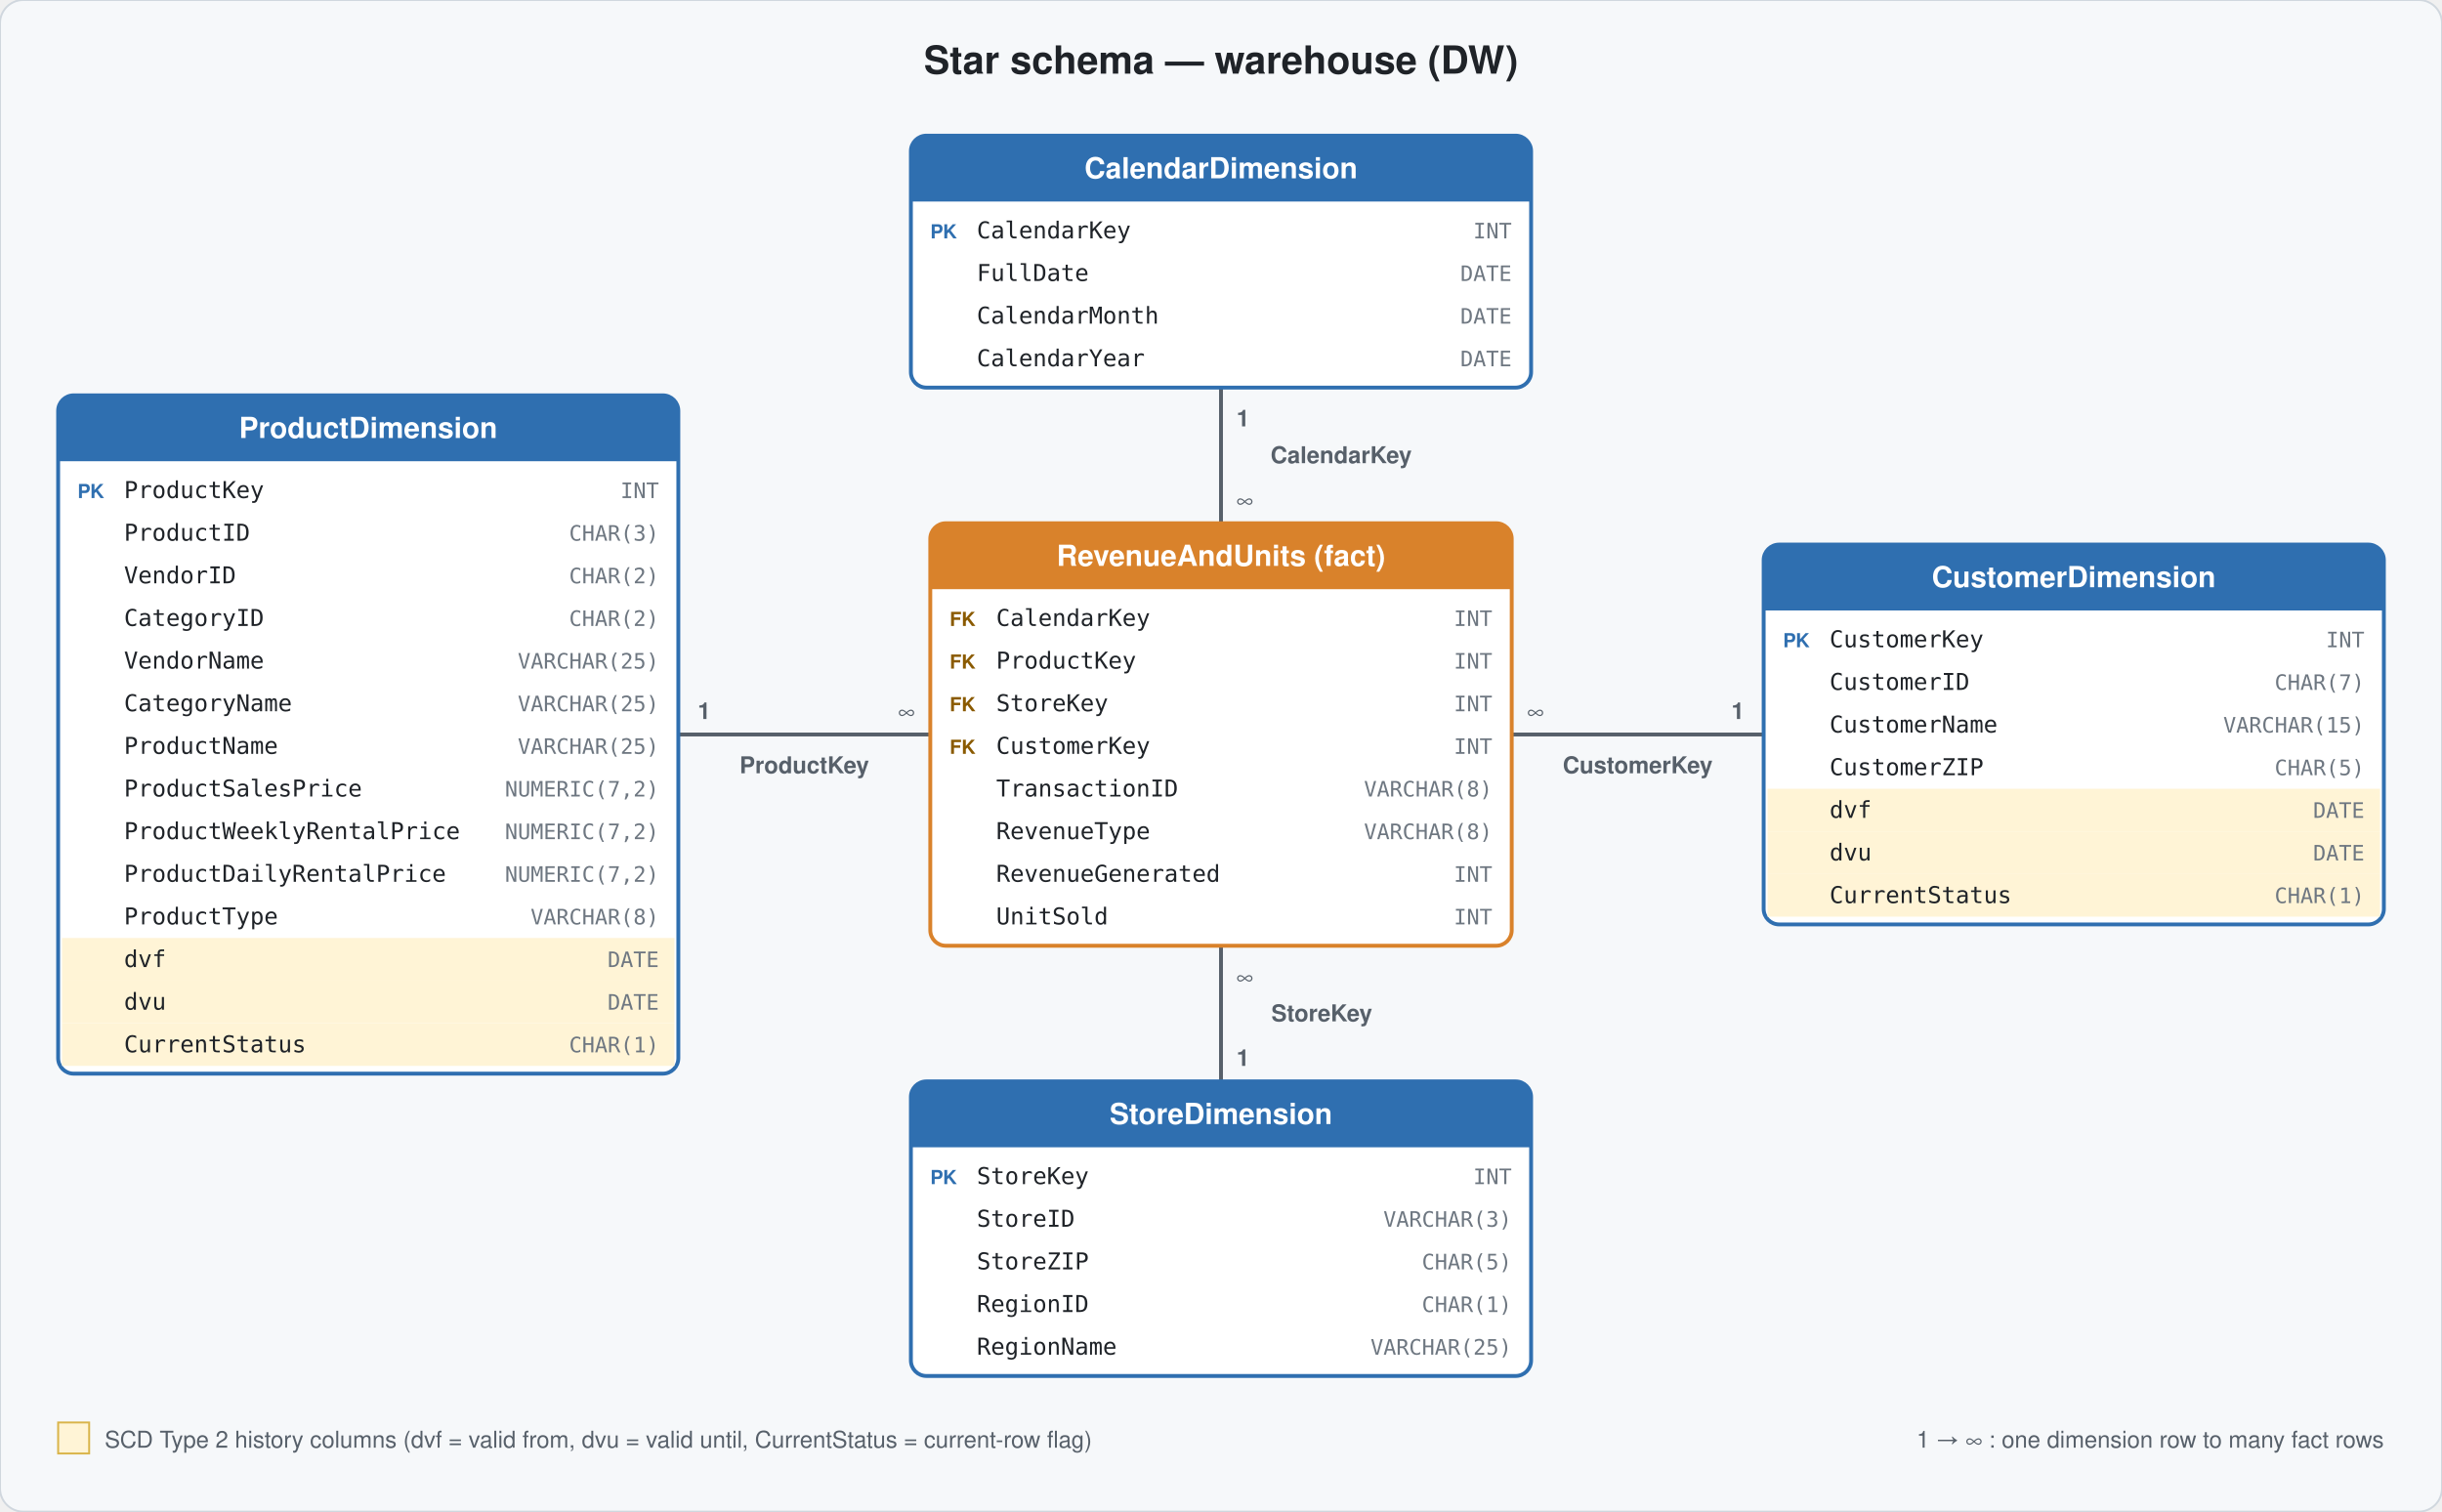
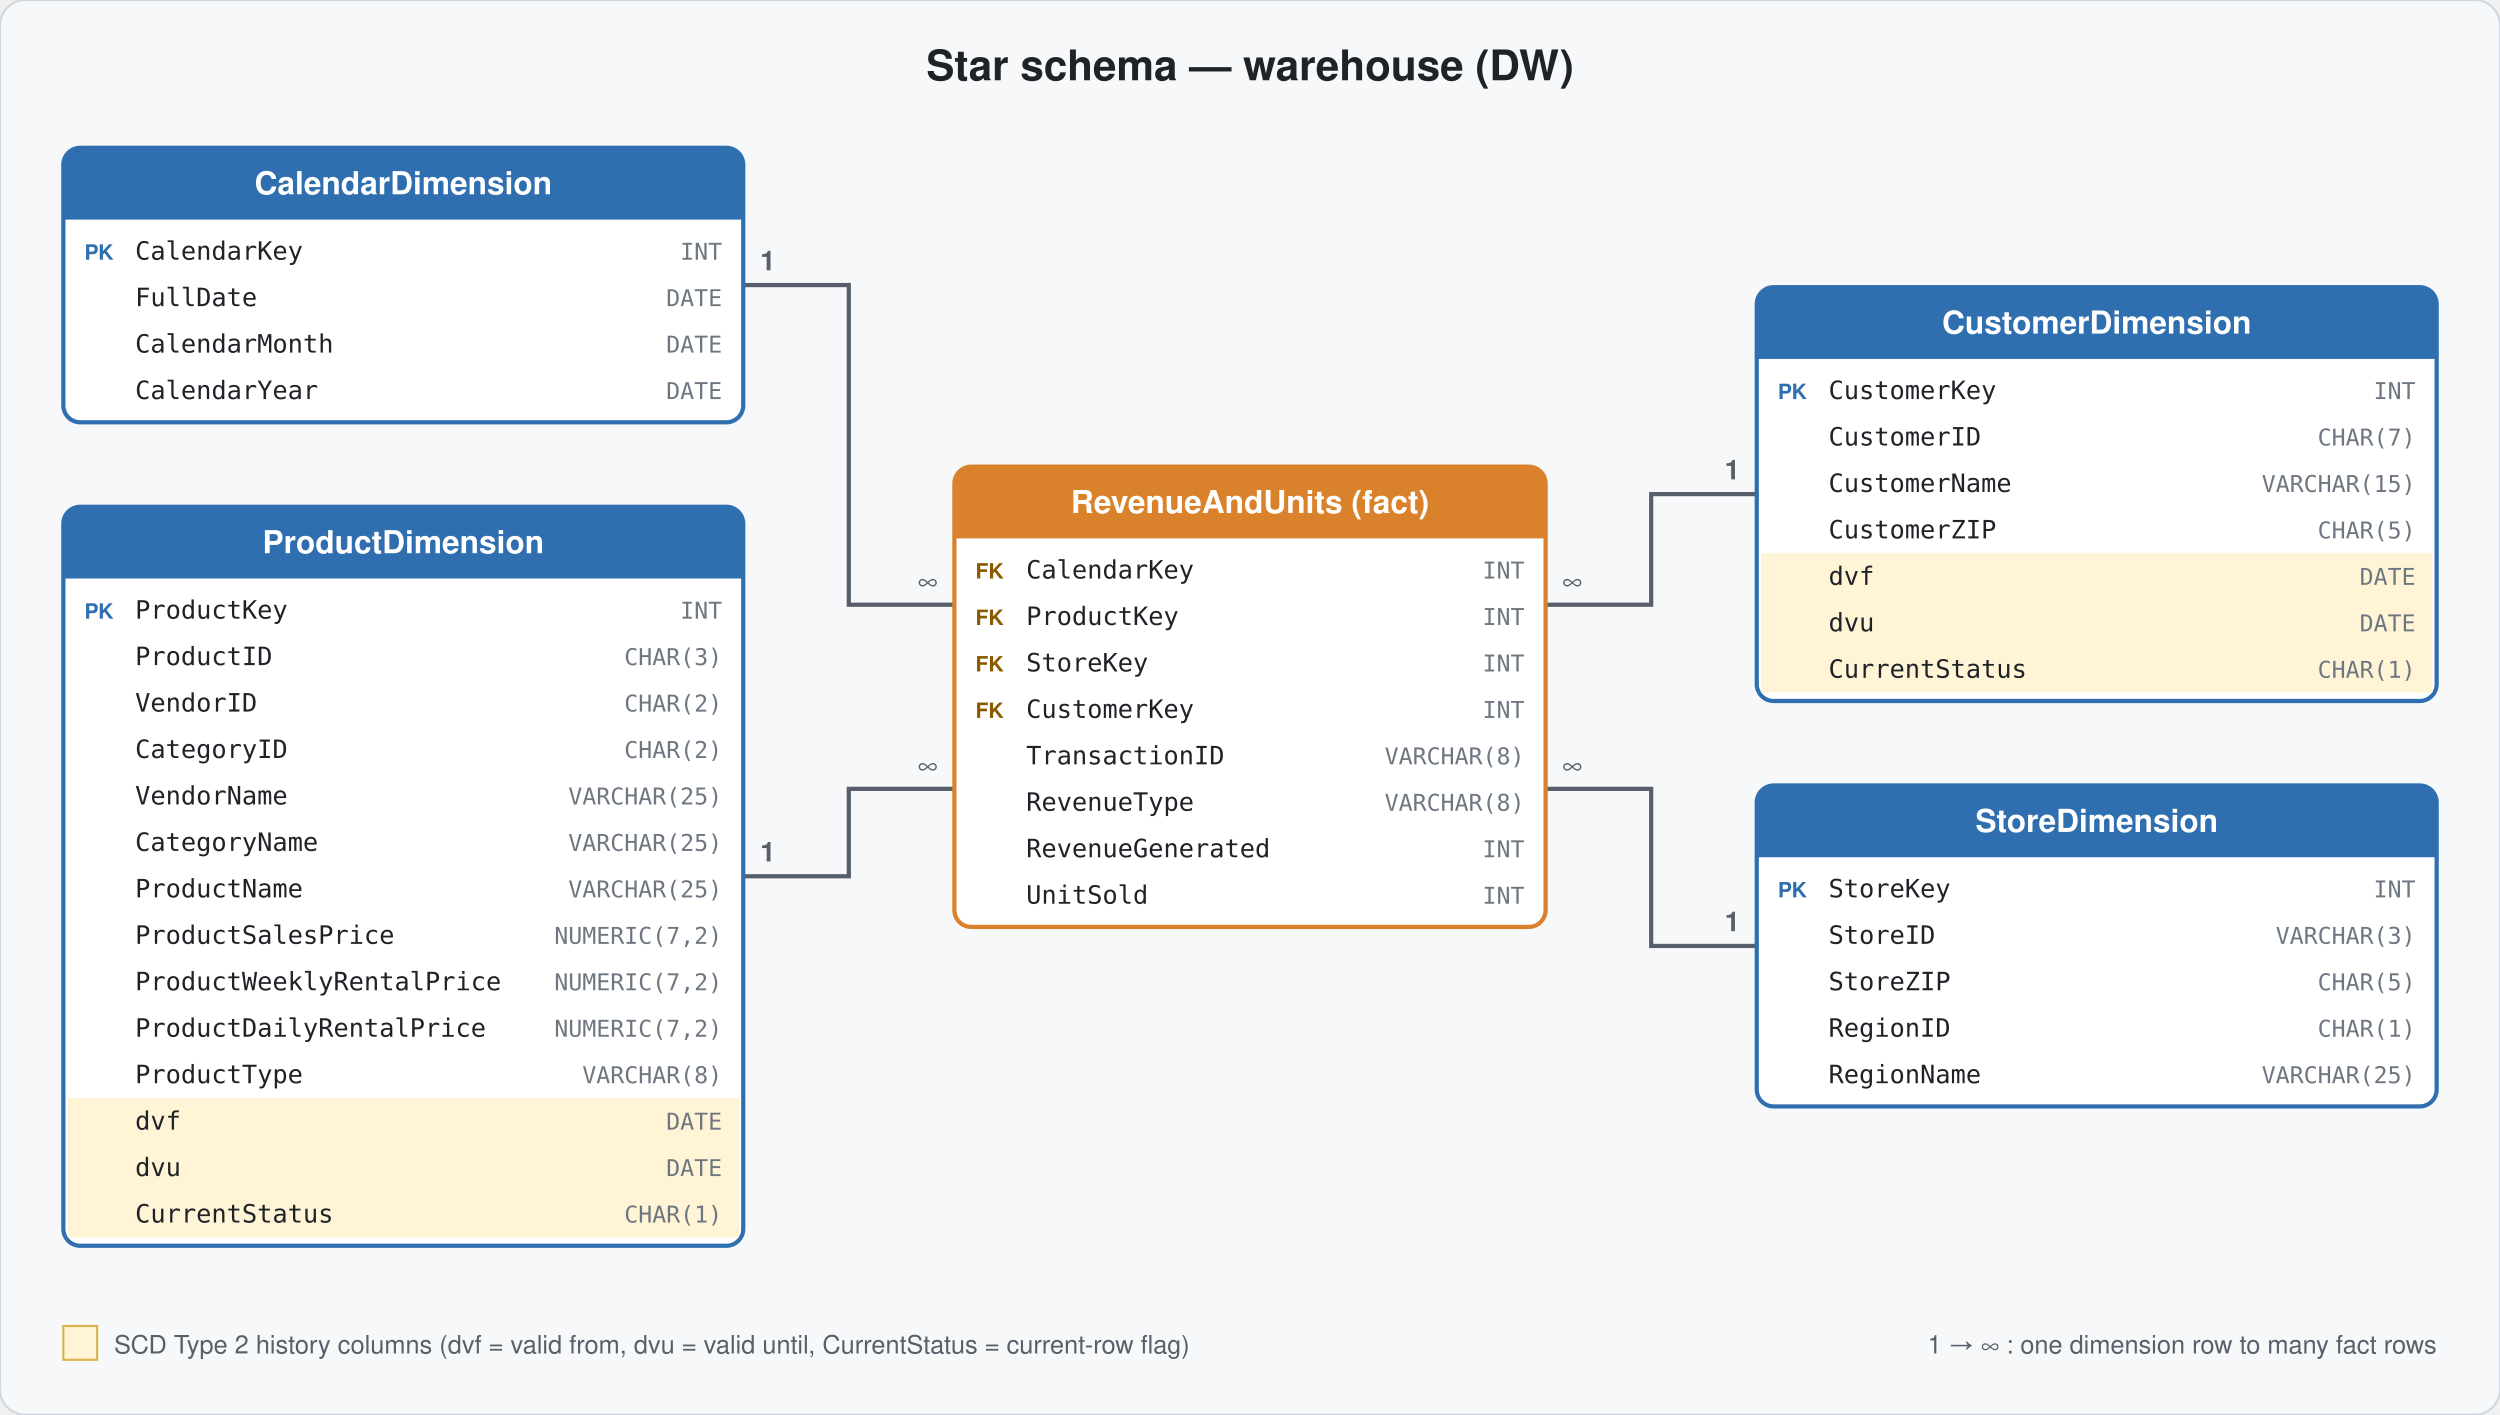
- <svg xmlns="http://www.w3.org/2000/svg" viewBox="0 0 1260 780" width="1260" height="780" role="img" aria-label="Star schema: RevenueAndUnits fact table in the center surrounded by Calendar, Product, Customer and Store dimensions">
-   <rect x="0" y="0" width="1260" height="780" rx="12" fill="#f6f8fa" stroke="#d0d7de" />
-   <text x="630" y="38" text-anchor="middle" font-family="-apple-system, 'Segoe UI', Helvetica, Arial, sans-serif" font-size="20" font-weight="700" fill="#1f2328">Star schema — warehouse (DW)</text>
-   <line x1="630" y1="200" x2="630" y2="270" stroke="#57606a" stroke-width="2" />
-   <text x="638" y="220" text-anchor="start" font-family="-apple-system, 'Segoe UI', Helvetica, Arial, sans-serif" font-size="12" font-weight="600" fill="#57606a">1</text>
-   <text x="638" y="262" text-anchor="start" font-family="-apple-system, 'Segoe UI', Helvetica, Arial, sans-serif" font-size="12" font-weight="600" fill="#57606a">∞</text>
-   <text x="692" y="239.0" text-anchor="middle" font-family="-apple-system, 'Segoe UI', Helvetica, Arial, sans-serif" font-size="12" font-weight="600" fill="#57606a">CalendarKey</text>
-   <line x1="350" y1="379.0" x2="480" y2="379.0" stroke="#57606a" stroke-width="2" />
-   <text x="360" y="371.0" text-anchor="start" font-family="-apple-system, 'Segoe UI', Helvetica, Arial, sans-serif" font-size="12" font-weight="600" fill="#57606a">1</text>
-   <text x="472" y="371.0" text-anchor="end" font-family="-apple-system, 'Segoe UI', Helvetica, Arial, sans-serif" font-size="12" font-weight="600" fill="#57606a">∞</text>
-   <text x="415.0" y="399.0" text-anchor="middle" font-family="-apple-system, 'Segoe UI', Helvetica, Arial, sans-serif" font-size="12" font-weight="600" fill="#57606a">ProductKey</text>
-   <line x1="780" y1="379.0" x2="910" y2="379.0" stroke="#57606a" stroke-width="2" />
-   <text x="900" y="371.0" text-anchor="end" font-family="-apple-system, 'Segoe UI', Helvetica, Arial, sans-serif" font-size="12" font-weight="600" fill="#57606a">1</text>
-   <text x="788" y="371.0" text-anchor="start" font-family="-apple-system, 'Segoe UI', Helvetica, Arial, sans-serif" font-size="12" font-weight="600" fill="#57606a">∞</text>
-   <text x="845.0" y="399.0" text-anchor="middle" font-family="-apple-system, 'Segoe UI', Helvetica, Arial, sans-serif" font-size="12" font-weight="600" fill="#57606a">CustomerKey</text>
-   <line x1="630" y1="488" x2="630" y2="558" stroke="#57606a" stroke-width="2" />
-   <text x="638" y="550" text-anchor="start" font-family="-apple-system, 'Segoe UI', Helvetica, Arial, sans-serif" font-size="12" font-weight="600" fill="#57606a">1</text>
-   <text x="638" y="508" text-anchor="start" font-family="-apple-system, 'Segoe UI', Helvetica, Arial, sans-serif" font-size="12" font-weight="600" fill="#57606a">∞</text>
-   <text x="682" y="527.0" text-anchor="middle" font-family="-apple-system, 'Segoe UI', Helvetica, Arial, sans-serif" font-size="12" font-weight="600" fill="#57606a">StoreKey</text>
-   <rect x="470" y="70" width="320" height="130" rx="8" fill="#ffffff" stroke="#2f6fb0" stroke-width="2" />
-   <path d="M470,104 V78 a8,8 0 0 1 8,-8 H782 a8,8 0 0 1 8,8 V104 Z" fill="#2f6fb0" />
-   <text x="630.0" y="92" text-anchor="middle" font-family="-apple-system, 'Segoe UI', Helvetica, Arial, sans-serif" font-size="15" font-weight="700" fill="#ffffff">CalendarDimension</text>
-   <text x="480" y="123" font-family="-apple-system, 'Segoe UI', Helvetica, Arial, sans-serif" font-size="10" font-weight="700" fill="#2f6fb0">PK</text>
-   <text x="504" y="123" font-family="ui-monospace, SFMono-Regular, Menlo, Consolas, monospace" font-size="12" fill="#1f2328">CalendarKey</text>
-   <text x="780" y="123" text-anchor="end" font-family="ui-monospace, SFMono-Regular, Menlo, Consolas, monospace" font-size="11" fill="#6e7781">INT</text>
-   <text x="504" y="145" font-family="ui-monospace, SFMono-Regular, Menlo, Consolas, monospace" font-size="12" fill="#1f2328">FullDate</text>
-   <text x="780" y="145" text-anchor="end" font-family="ui-monospace, SFMono-Regular, Menlo, Consolas, monospace" font-size="11" fill="#6e7781">DATE</text>
-   <text x="504" y="167" font-family="ui-monospace, SFMono-Regular, Menlo, Consolas, monospace" font-size="12" fill="#1f2328">CalendarMonth</text>
-   <text x="780" y="167" text-anchor="end" font-family="ui-monospace, SFMono-Regular, Menlo, Consolas, monospace" font-size="11" fill="#6e7781">DATE</text>
-   <text x="504" y="189" font-family="ui-monospace, SFMono-Regular, Menlo, Consolas, monospace" font-size="12" fill="#1f2328">CalendarYear</text>
-   <text x="780" y="189" text-anchor="end" font-family="ui-monospace, SFMono-Regular, Menlo, Consolas, monospace" font-size="11" fill="#6e7781">DATE</text>
-   <rect x="30" y="204.0" width="320" height="350" rx="8" fill="#ffffff" stroke="#2f6fb0" stroke-width="2" />
-   <path d="M30,238.0 V212.0 a8,8 0 0 1 8,-8 H342 a8,8 0 0 1 8,8 V238.0 Z" fill="#2f6fb0" />
-   <text x="190.0" y="226.0" text-anchor="middle" font-family="-apple-system, 'Segoe UI', Helvetica, Arial, sans-serif" font-size="15" font-weight="700" fill="#ffffff">ProductDimension</text>
-   <text x="40" y="257.0" font-family="-apple-system, 'Segoe UI', Helvetica, Arial, sans-serif" font-size="10" font-weight="700" fill="#2f6fb0">PK</text>
-   <text x="64" y="257.0" font-family="ui-monospace, SFMono-Regular, Menlo, Consolas, monospace" font-size="12" fill="#1f2328">ProductKey</text>
-   <text x="340" y="257.0" text-anchor="end" font-family="ui-monospace, SFMono-Regular, Menlo, Consolas, monospace" font-size="11" fill="#6e7781">INT</text>
-   <text x="64" y="279.0" font-family="ui-monospace, SFMono-Regular, Menlo, Consolas, monospace" font-size="12" fill="#1f2328">ProductID</text>
-   <text x="340" y="279.0" text-anchor="end" font-family="ui-monospace, SFMono-Regular, Menlo, Consolas, monospace" font-size="11" fill="#6e7781">CHAR(3)</text>
-   <text x="64" y="301.0" font-family="ui-monospace, SFMono-Regular, Menlo, Consolas, monospace" font-size="12" fill="#1f2328">VendorID</text>
-   <text x="340" y="301.0" text-anchor="end" font-family="ui-monospace, SFMono-Regular, Menlo, Consolas, monospace" font-size="11" fill="#6e7781">CHAR(2)</text>
-   <text x="64" y="323.0" font-family="ui-monospace, SFMono-Regular, Menlo, Consolas, monospace" font-size="12" fill="#1f2328">CategoryID</text>
-   <text x="340" y="323.0" text-anchor="end" font-family="ui-monospace, SFMono-Regular, Menlo, Consolas, monospace" font-size="11" fill="#6e7781">CHAR(2)</text>
-   <text x="64" y="345.0" font-family="ui-monospace, SFMono-Regular, Menlo, Consolas, monospace" font-size="12" fill="#1f2328">VendorName</text>
-   <text x="340" y="345.0" text-anchor="end" font-family="ui-monospace, SFMono-Regular, Menlo, Consolas, monospace" font-size="11" fill="#6e7781">VARCHAR(25)</text>
-   <text x="64" y="367.0" font-family="ui-monospace, SFMono-Regular, Menlo, Consolas, monospace" font-size="12" fill="#1f2328">CategoryName</text>
-   <text x="340" y="367.0" text-anchor="end" font-family="ui-monospace, SFMono-Regular, Menlo, Consolas, monospace" font-size="11" fill="#6e7781">VARCHAR(25)</text>
-   <text x="64" y="389.0" font-family="ui-monospace, SFMono-Regular, Menlo, Consolas, monospace" font-size="12" fill="#1f2328">ProductName</text>
-   <text x="340" y="389.0" text-anchor="end" font-family="ui-monospace, SFMono-Regular, Menlo, Consolas, monospace" font-size="11" fill="#6e7781">VARCHAR(25)</text>
-   <text x="64" y="411.0" font-family="ui-monospace, SFMono-Regular, Menlo, Consolas, monospace" font-size="12" fill="#1f2328">ProductSalesPrice</text>
-   <text x="340" y="411.0" text-anchor="end" font-family="ui-monospace, SFMono-Regular, Menlo, Consolas, monospace" font-size="11" fill="#6e7781">NUMERIC(7,2)</text>
-   <text x="64" y="433.0" font-family="ui-monospace, SFMono-Regular, Menlo, Consolas, monospace" font-size="12" fill="#1f2328">ProductWeeklyRentalPrice</text>
-   <text x="340" y="433.0" text-anchor="end" font-family="ui-monospace, SFMono-Regular, Menlo, Consolas, monospace" font-size="11" fill="#6e7781">NUMERIC(7,2)</text>
-   <text x="64" y="455.0" font-family="ui-monospace, SFMono-Regular, Menlo, Consolas, monospace" font-size="12" fill="#1f2328">ProductDailyRentalPrice</text>
-   <text x="340" y="455.0" text-anchor="end" font-family="ui-monospace, SFMono-Regular, Menlo, Consolas, monospace" font-size="11" fill="#6e7781">NUMERIC(7,2)</text>
-   <text x="64" y="477.0" font-family="ui-monospace, SFMono-Regular, Menlo, Consolas, monospace" font-size="12" fill="#1f2328">ProductType</text>
-   <text x="340" y="477.0" text-anchor="end" font-family="ui-monospace, SFMono-Regular, Menlo, Consolas, monospace" font-size="11" fill="#6e7781">VARCHAR(8)</text>
-   <rect x="32" y="484.0" width="316" height="22" fill="#fff4d6" />
-   <text x="64" y="499.0" font-family="ui-monospace, SFMono-Regular, Menlo, Consolas, monospace" font-size="12" fill="#1f2328">dvf</text>
-   <text x="340" y="499.0" text-anchor="end" font-family="ui-monospace, SFMono-Regular, Menlo, Consolas, monospace" font-size="11" fill="#6e7781">DATE</text>
-   <rect x="32" y="506.0" width="316" height="22" fill="#fff4d6" />
-   <text x="64" y="521.0" font-family="ui-monospace, SFMono-Regular, Menlo, Consolas, monospace" font-size="12" fill="#1f2328">dvu</text>
-   <text x="340" y="521.0" text-anchor="end" font-family="ui-monospace, SFMono-Regular, Menlo, Consolas, monospace" font-size="11" fill="#6e7781">DATE</text>
-   <rect x="32" y="528.0" width="316" height="22" fill="#fff4d6" />
-   <text x="64" y="543.0" font-family="ui-monospace, SFMono-Regular, Menlo, Consolas, monospace" font-size="12" fill="#1f2328">CurrentStatus</text>
-   <text x="340" y="543.0" text-anchor="end" font-family="ui-monospace, SFMono-Regular, Menlo, Consolas, monospace" font-size="11" fill="#6e7781">CHAR(1)</text>
-   <rect x="910" y="281.0" width="320" height="196" rx="8" fill="#ffffff" stroke="#2f6fb0" stroke-width="2" />
-   <path d="M910,315.0 V289.0 a8,8 0 0 1 8,-8 H1222 a8,8 0 0 1 8,8 V315.0 Z" fill="#2f6fb0" />
-   <text x="1070.0" y="303.0" text-anchor="middle" font-family="-apple-system, 'Segoe UI', Helvetica, Arial, sans-serif" font-size="15" font-weight="700" fill="#ffffff">CustomerDimension</text>
-   <text x="920" y="334.0" font-family="-apple-system, 'Segoe UI', Helvetica, Arial, sans-serif" font-size="10" font-weight="700" fill="#2f6fb0">PK</text>
-   <text x="944" y="334.0" font-family="ui-monospace, SFMono-Regular, Menlo, Consolas, monospace" font-size="12" fill="#1f2328">CustomerKey</text>
-   <text x="1220" y="334.0" text-anchor="end" font-family="ui-monospace, SFMono-Regular, Menlo, Consolas, monospace" font-size="11" fill="#6e7781">INT</text>
-   <text x="944" y="356.0" font-family="ui-monospace, SFMono-Regular, Menlo, Consolas, monospace" font-size="12" fill="#1f2328">CustomerID</text>
-   <text x="1220" y="356.0" text-anchor="end" font-family="ui-monospace, SFMono-Regular, Menlo, Consolas, monospace" font-size="11" fill="#6e7781">CHAR(7)</text>
-   <text x="944" y="378.0" font-family="ui-monospace, SFMono-Regular, Menlo, Consolas, monospace" font-size="12" fill="#1f2328">CustomerName</text>
-   <text x="1220" y="378.0" text-anchor="end" font-family="ui-monospace, SFMono-Regular, Menlo, Consolas, monospace" font-size="11" fill="#6e7781">VARCHAR(15)</text>
-   <text x="944" y="400.0" font-family="ui-monospace, SFMono-Regular, Menlo, Consolas, monospace" font-size="12" fill="#1f2328">CustomerZIP</text>
-   <text x="1220" y="400.0" text-anchor="end" font-family="ui-monospace, SFMono-Regular, Menlo, Consolas, monospace" font-size="11" fill="#6e7781">CHAR(5)</text>
-   <rect x="912" y="407.0" width="316" height="22" fill="#fff4d6" />
-   <text x="944" y="422.0" font-family="ui-monospace, SFMono-Regular, Menlo, Consolas, monospace" font-size="12" fill="#1f2328">dvf</text>
-   <text x="1220" y="422.0" text-anchor="end" font-family="ui-monospace, SFMono-Regular, Menlo, Consolas, monospace" font-size="11" fill="#6e7781">DATE</text>
-   <rect x="912" y="429.0" width="316" height="22" fill="#fff4d6" />
-   <text x="944" y="444.0" font-family="ui-monospace, SFMono-Regular, Menlo, Consolas, monospace" font-size="12" fill="#1f2328">dvu</text>
-   <text x="1220" y="444.0" text-anchor="end" font-family="ui-monospace, SFMono-Regular, Menlo, Consolas, monospace" font-size="11" fill="#6e7781">DATE</text>
-   <rect x="912" y="451.0" width="316" height="22" fill="#fff4d6" />
-   <text x="944" y="466.0" font-family="ui-monospace, SFMono-Regular, Menlo, Consolas, monospace" font-size="12" fill="#1f2328">CurrentStatus</text>
-   <text x="1220" y="466.0" text-anchor="end" font-family="ui-monospace, SFMono-Regular, Menlo, Consolas, monospace" font-size="11" fill="#6e7781">CHAR(1)</text>
-   <rect x="470" y="558" width="320" height="152" rx="8" fill="#ffffff" stroke="#2f6fb0" stroke-width="2" />
-   <path d="M470,592 V566 a8,8 0 0 1 8,-8 H782 a8,8 0 0 1 8,8 V592 Z" fill="#2f6fb0" />
-   <text x="630.0" y="580" text-anchor="middle" font-family="-apple-system, 'Segoe UI', Helvetica, Arial, sans-serif" font-size="15" font-weight="700" fill="#ffffff">StoreDimension</text>
-   <text x="480" y="611" font-family="-apple-system, 'Segoe UI', Helvetica, Arial, sans-serif" font-size="10" font-weight="700" fill="#2f6fb0">PK</text>
-   <text x="504" y="611" font-family="ui-monospace, SFMono-Regular, Menlo, Consolas, monospace" font-size="12" fill="#1f2328">StoreKey</text>
-   <text x="780" y="611" text-anchor="end" font-family="ui-monospace, SFMono-Regular, Menlo, Consolas, monospace" font-size="11" fill="#6e7781">INT</text>
-   <text x="504" y="633" font-family="ui-monospace, SFMono-Regular, Menlo, Consolas, monospace" font-size="12" fill="#1f2328">StoreID</text>
-   <text x="780" y="633" text-anchor="end" font-family="ui-monospace, SFMono-Regular, Menlo, Consolas, monospace" font-size="11" fill="#6e7781">VARCHAR(3)</text>
-   <text x="504" y="655" font-family="ui-monospace, SFMono-Regular, Menlo, Consolas, monospace" font-size="12" fill="#1f2328">StoreZIP</text>
-   <text x="780" y="655" text-anchor="end" font-family="ui-monospace, SFMono-Regular, Menlo, Consolas, monospace" font-size="11" fill="#6e7781">CHAR(5)</text>
-   <text x="504" y="677" font-family="ui-monospace, SFMono-Regular, Menlo, Consolas, monospace" font-size="12" fill="#1f2328">RegionID</text>
-   <text x="780" y="677" text-anchor="end" font-family="ui-monospace, SFMono-Regular, Menlo, Consolas, monospace" font-size="11" fill="#6e7781">CHAR(1)</text>
-   <text x="504" y="699" font-family="ui-monospace, SFMono-Regular, Menlo, Consolas, monospace" font-size="12" fill="#1f2328">RegionName</text>
-   <text x="780" y="699" text-anchor="end" font-family="ui-monospace, SFMono-Regular, Menlo, Consolas, monospace" font-size="11" fill="#6e7781">VARCHAR(25)</text>
-   <rect x="480" y="270" width="300" height="218" rx="8" fill="#ffffff" stroke="#d9822b" stroke-width="2" />
-   <path d="M480,304 V278 a8,8 0 0 1 8,-8 H772 a8,8 0 0 1 8,8 V304 Z" fill="#d9822b" />
-   <text x="630.0" y="292" text-anchor="middle" font-family="-apple-system, 'Segoe UI', Helvetica, Arial, sans-serif" font-size="15" font-weight="700" fill="#ffffff">RevenueAndUnits  (fact)</text>
-   <text x="490" y="323" font-family="-apple-system, 'Segoe UI', Helvetica, Arial, sans-serif" font-size="10" font-weight="700" fill="#8a5a00">FK</text>
-   <text x="514" y="323" font-family="ui-monospace, SFMono-Regular, Menlo, Consolas, monospace" font-size="12" fill="#1f2328">CalendarKey</text>
-   <text x="770" y="323" text-anchor="end" font-family="ui-monospace, SFMono-Regular, Menlo, Consolas, monospace" font-size="11" fill="#6e7781">INT</text>
-   <text x="490" y="345" font-family="-apple-system, 'Segoe UI', Helvetica, Arial, sans-serif" font-size="10" font-weight="700" fill="#8a5a00">FK</text>
-   <text x="514" y="345" font-family="ui-monospace, SFMono-Regular, Menlo, Consolas, monospace" font-size="12" fill="#1f2328">ProductKey</text>
-   <text x="770" y="345" text-anchor="end" font-family="ui-monospace, SFMono-Regular, Menlo, Consolas, monospace" font-size="11" fill="#6e7781">INT</text>
-   <text x="490" y="367" font-family="-apple-system, 'Segoe UI', Helvetica, Arial, sans-serif" font-size="10" font-weight="700" fill="#8a5a00">FK</text>
-   <text x="514" y="367" font-family="ui-monospace, SFMono-Regular, Menlo, Consolas, monospace" font-size="12" fill="#1f2328">StoreKey</text>
-   <text x="770" y="367" text-anchor="end" font-family="ui-monospace, SFMono-Regular, Menlo, Consolas, monospace" font-size="11" fill="#6e7781">INT</text>
-   <text x="490" y="389" font-family="-apple-system, 'Segoe UI', Helvetica, Arial, sans-serif" font-size="10" font-weight="700" fill="#8a5a00">FK</text>
-   <text x="514" y="389" font-family="ui-monospace, SFMono-Regular, Menlo, Consolas, monospace" font-size="12" fill="#1f2328">CustomerKey</text>
-   <text x="770" y="389" text-anchor="end" font-family="ui-monospace, SFMono-Regular, Menlo, Consolas, monospace" font-size="11" fill="#6e7781">INT</text>
-   <text x="514" y="411" font-family="ui-monospace, SFMono-Regular, Menlo, Consolas, monospace" font-size="12" fill="#1f2328">TransactionID</text>
-   <text x="770" y="411" text-anchor="end" font-family="ui-monospace, SFMono-Regular, Menlo, Consolas, monospace" font-size="11" fill="#6e7781">VARCHAR(8)</text>
-   <text x="514" y="433" font-family="ui-monospace, SFMono-Regular, Menlo, Consolas, monospace" font-size="12" fill="#1f2328">RevenueType</text>
-   <text x="770" y="433" text-anchor="end" font-family="ui-monospace, SFMono-Regular, Menlo, Consolas, monospace" font-size="11" fill="#6e7781">VARCHAR(8)</text>
-   <text x="514" y="455" font-family="ui-monospace, SFMono-Regular, Menlo, Consolas, monospace" font-size="12" fill="#1f2328">RevenueGenerated</text>
-   <text x="770" y="455" text-anchor="end" font-family="ui-monospace, SFMono-Regular, Menlo, Consolas, monospace" font-size="11" fill="#6e7781">INT</text>
-   <text x="514" y="477" font-family="ui-monospace, SFMono-Regular, Menlo, Consolas, monospace" font-size="12" fill="#1f2328">UnitSold</text>
-   <text x="770" y="477" text-anchor="end" font-family="ui-monospace, SFMono-Regular, Menlo, Consolas, monospace" font-size="11" fill="#6e7781">INT</text>
-   <rect x="30" y="734" width="16" height="16" fill="#fff4d6" stroke="#d9b44a" />
-   <text x="54" y="747" font-family="-apple-system, 'Segoe UI', Helvetica, Arial, sans-serif" font-size="12" fill="#57606a">SCD Type 2 history columns (dvf = valid from, dvu = valid until, CurrentStatus = current-row flag)</text>
-   <text x="1230" y="747" text-anchor="end" font-family="-apple-system, 'Segoe UI', Helvetica, Arial, sans-serif" font-size="12" fill="#57606a">1 → ∞ : one dimension row to many fact rows</text>
+ <svg xmlns="http://www.w3.org/2000/svg" viewBox="0 0 1184 670" width="1184" height="670" role="img" aria-label="Star schema: RevenueAndUnits fact table in the center with Calendar and Product dimensions on the left and Customer and Store dimensions on the right">
+   <rect x="0" y="0" width="1184" height="670" rx="12" fill="#f6f8fa" stroke="#d0d7de" />
+   <text x="592.0" y="38" text-anchor="middle" font-family="-apple-system, 'Segoe UI', Helvetica, Arial, sans-serif" font-size="20" font-weight="700" fill="#1f2328">Star schema — warehouse (DW)</text>
+   <polyline points="352,135.0 402.0,135.0 402.0,286.4 452,286.4" fill="none" stroke="#57606a" stroke-width="2" />
+   <text x="360" y="128.0" text-anchor="start" font-family="-apple-system, 'Segoe UI', Helvetica, Arial, sans-serif" font-size="13" font-weight="700" fill="#57606a">1</text>
+   <text x="444" y="279.4" text-anchor="end" font-family="-apple-system, 'Segoe UI', Helvetica, Arial, sans-serif" font-size="13" font-weight="700" fill="#57606a">∞</text>
+   <polyline points="352,415.0 402.0,415.0 402.0,373.6 452,373.6" fill="none" stroke="#57606a" stroke-width="2" />
+   <text x="360" y="408.0" text-anchor="start" font-family="-apple-system, 'Segoe UI', Helvetica, Arial, sans-serif" font-size="13" font-weight="700" fill="#57606a">1</text>
+   <text x="444" y="366.6" text-anchor="end" font-family="-apple-system, 'Segoe UI', Helvetica, Arial, sans-serif" font-size="13" font-weight="700" fill="#57606a">∞</text>
+   <polyline points="832,234.0 782.0,234.0 782.0,286.4 732,286.4" fill="none" stroke="#57606a" stroke-width="2" />
+   <text x="824" y="227.0" text-anchor="end" font-family="-apple-system, 'Segoe UI', Helvetica, Arial, sans-serif" font-size="13" font-weight="700" fill="#57606a">1</text>
+   <text x="740" y="279.4" text-anchor="start" font-family="-apple-system, 'Segoe UI', Helvetica, Arial, sans-serif" font-size="13" font-weight="700" fill="#57606a">∞</text>
+   <polyline points="832,448.0 782.0,448.0 782.0,373.6 732,373.6" fill="none" stroke="#57606a" stroke-width="2" />
+   <text x="824" y="441.0" text-anchor="end" font-family="-apple-system, 'Segoe UI', Helvetica, Arial, sans-serif" font-size="13" font-weight="700" fill="#57606a">1</text>
+   <text x="740" y="366.6" text-anchor="start" font-family="-apple-system, 'Segoe UI', Helvetica, Arial, sans-serif" font-size="13" font-weight="700" fill="#57606a">∞</text>
+   <rect x="30" y="70.0" width="322" height="130" rx="8" fill="#ffffff" stroke="#2f6fb0" stroke-width="2" />
+   <path d="M30,104.0 V78.0 a8,8 0 0 1 8,-8 H344 a8,8 0 0 1 8,8 V104.0 Z" fill="#2f6fb0" />
+   <text x="191.0" y="92.0" text-anchor="middle" font-family="-apple-system, 'Segoe UI', Helvetica, Arial, sans-serif" font-size="15" font-weight="700" fill="#ffffff">CalendarDimension</text>
+   <text x="40" y="123.0" font-family="-apple-system, 'Segoe UI', Helvetica, Arial, sans-serif" font-size="10" font-weight="700" fill="#2f6fb0">PK</text>
+   <text x="64" y="123.0" font-family="ui-monospace, SFMono-Regular, Menlo, Consolas, monospace" font-size="12" fill="#1f2328">CalendarKey</text>
+   <text x="342" y="123.0" text-anchor="end" font-family="ui-monospace, SFMono-Regular, Menlo, Consolas, monospace" font-size="11" fill="#6e7781">INT</text>
+   <text x="64" y="145.0" font-family="ui-monospace, SFMono-Regular, Menlo, Consolas, monospace" font-size="12" fill="#1f2328">FullDate</text>
+   <text x="342" y="145.0" text-anchor="end" font-family="ui-monospace, SFMono-Regular, Menlo, Consolas, monospace" font-size="11" fill="#6e7781">DATE</text>
+   <text x="64" y="167.0" font-family="ui-monospace, SFMono-Regular, Menlo, Consolas, monospace" font-size="12" fill="#1f2328">CalendarMonth</text>
+   <text x="342" y="167.0" text-anchor="end" font-family="ui-monospace, SFMono-Regular, Menlo, Consolas, monospace" font-size="11" fill="#6e7781">DATE</text>
+   <text x="64" y="189.0" font-family="ui-monospace, SFMono-Regular, Menlo, Consolas, monospace" font-size="12" fill="#1f2328">CalendarYear</text>
+   <text x="342" y="189.0" text-anchor="end" font-family="ui-monospace, SFMono-Regular, Menlo, Consolas, monospace" font-size="11" fill="#6e7781">DATE</text>
+   <rect x="30" y="240.0" width="322" height="350" rx="8" fill="#ffffff" stroke="#2f6fb0" stroke-width="2" />
+   <path d="M30,274.0 V248.0 a8,8 0 0 1 8,-8 H344 a8,8 0 0 1 8,8 V274.0 Z" fill="#2f6fb0" />
+   <text x="191.0" y="262.0" text-anchor="middle" font-family="-apple-system, 'Segoe UI', Helvetica, Arial, sans-serif" font-size="15" font-weight="700" fill="#ffffff">ProductDimension</text>
+   <text x="40" y="293.0" font-family="-apple-system, 'Segoe UI', Helvetica, Arial, sans-serif" font-size="10" font-weight="700" fill="#2f6fb0">PK</text>
+   <text x="64" y="293.0" font-family="ui-monospace, SFMono-Regular, Menlo, Consolas, monospace" font-size="12" fill="#1f2328">ProductKey</text>
+   <text x="342" y="293.0" text-anchor="end" font-family="ui-monospace, SFMono-Regular, Menlo, Consolas, monospace" font-size="11" fill="#6e7781">INT</text>
+   <text x="64" y="315.0" font-family="ui-monospace, SFMono-Regular, Menlo, Consolas, monospace" font-size="12" fill="#1f2328">ProductID</text>
+   <text x="342" y="315.0" text-anchor="end" font-family="ui-monospace, SFMono-Regular, Menlo, Consolas, monospace" font-size="11" fill="#6e7781">CHAR(3)</text>
+   <text x="64" y="337.0" font-family="ui-monospace, SFMono-Regular, Menlo, Consolas, monospace" font-size="12" fill="#1f2328">VendorID</text>
+   <text x="342" y="337.0" text-anchor="end" font-family="ui-monospace, SFMono-Regular, Menlo, Consolas, monospace" font-size="11" fill="#6e7781">CHAR(2)</text>
+   <text x="64" y="359.0" font-family="ui-monospace, SFMono-Regular, Menlo, Consolas, monospace" font-size="12" fill="#1f2328">CategoryID</text>
+   <text x="342" y="359.0" text-anchor="end" font-family="ui-monospace, SFMono-Regular, Menlo, Consolas, monospace" font-size="11" fill="#6e7781">CHAR(2)</text>
+   <text x="64" y="381.0" font-family="ui-monospace, SFMono-Regular, Menlo, Consolas, monospace" font-size="12" fill="#1f2328">VendorName</text>
+   <text x="342" y="381.0" text-anchor="end" font-family="ui-monospace, SFMono-Regular, Menlo, Consolas, monospace" font-size="11" fill="#6e7781">VARCHAR(25)</text>
+   <text x="64" y="403.0" font-family="ui-monospace, SFMono-Regular, Menlo, Consolas, monospace" font-size="12" fill="#1f2328">CategoryName</text>
+   <text x="342" y="403.0" text-anchor="end" font-family="ui-monospace, SFMono-Regular, Menlo, Consolas, monospace" font-size="11" fill="#6e7781">VARCHAR(25)</text>
+   <text x="64" y="425.0" font-family="ui-monospace, SFMono-Regular, Menlo, Consolas, monospace" font-size="12" fill="#1f2328">ProductName</text>
+   <text x="342" y="425.0" text-anchor="end" font-family="ui-monospace, SFMono-Regular, Menlo, Consolas, monospace" font-size="11" fill="#6e7781">VARCHAR(25)</text>
+   <text x="64" y="447.0" font-family="ui-monospace, SFMono-Regular, Menlo, Consolas, monospace" font-size="12" fill="#1f2328">ProductSalesPrice</text>
+   <text x="342" y="447.0" text-anchor="end" font-family="ui-monospace, SFMono-Regular, Menlo, Consolas, monospace" font-size="11" fill="#6e7781">NUMERIC(7,2)</text>
+   <text x="64" y="469.0" font-family="ui-monospace, SFMono-Regular, Menlo, Consolas, monospace" font-size="12" fill="#1f2328">ProductWeeklyRentalPrice</text>
+   <text x="342" y="469.0" text-anchor="end" font-family="ui-monospace, SFMono-Regular, Menlo, Consolas, monospace" font-size="11" fill="#6e7781">NUMERIC(7,2)</text>
+   <text x="64" y="491.0" font-family="ui-monospace, SFMono-Regular, Menlo, Consolas, monospace" font-size="12" fill="#1f2328">ProductDailyRentalPrice</text>
+   <text x="342" y="491.0" text-anchor="end" font-family="ui-monospace, SFMono-Regular, Menlo, Consolas, monospace" font-size="11" fill="#6e7781">NUMERIC(7,2)</text>
+   <text x="64" y="513.0" font-family="ui-monospace, SFMono-Regular, Menlo, Consolas, monospace" font-size="12" fill="#1f2328">ProductType</text>
+   <text x="342" y="513.0" text-anchor="end" font-family="ui-monospace, SFMono-Regular, Menlo, Consolas, monospace" font-size="11" fill="#6e7781">VARCHAR(8)</text>
+   <rect x="32" y="520.0" width="318" height="22" fill="#fff4d6" />
+   <text x="64" y="535.0" font-family="ui-monospace, SFMono-Regular, Menlo, Consolas, monospace" font-size="12" fill="#1f2328">dvf</text>
+   <text x="342" y="535.0" text-anchor="end" font-family="ui-monospace, SFMono-Regular, Menlo, Consolas, monospace" font-size="11" fill="#6e7781">DATE</text>
+   <rect x="32" y="542.0" width="318" height="22" fill="#fff4d6" />
+   <text x="64" y="557.0" font-family="ui-monospace, SFMono-Regular, Menlo, Consolas, monospace" font-size="12" fill="#1f2328">dvu</text>
+   <text x="342" y="557.0" text-anchor="end" font-family="ui-monospace, SFMono-Regular, Menlo, Consolas, monospace" font-size="11" fill="#6e7781">DATE</text>
+   <rect x="32" y="564.0" width="318" height="22" fill="#fff4d6" />
+   <text x="64" y="579.0" font-family="ui-monospace, SFMono-Regular, Menlo, Consolas, monospace" font-size="12" fill="#1f2328">CurrentStatus</text>
+   <text x="342" y="579.0" text-anchor="end" font-family="ui-monospace, SFMono-Regular, Menlo, Consolas, monospace" font-size="11" fill="#6e7781">CHAR(1)</text>
+   <rect x="832" y="136.0" width="322" height="196" rx="8" fill="#ffffff" stroke="#2f6fb0" stroke-width="2" />
+   <path d="M832,170.0 V144.0 a8,8 0 0 1 8,-8 H1146 a8,8 0 0 1 8,8 V170.0 Z" fill="#2f6fb0" />
+   <text x="993.0" y="158.0" text-anchor="middle" font-family="-apple-system, 'Segoe UI', Helvetica, Arial, sans-serif" font-size="15" font-weight="700" fill="#ffffff">CustomerDimension</text>
+   <text x="842" y="189.0" font-family="-apple-system, 'Segoe UI', Helvetica, Arial, sans-serif" font-size="10" font-weight="700" fill="#2f6fb0">PK</text>
+   <text x="866" y="189.0" font-family="ui-monospace, SFMono-Regular, Menlo, Consolas, monospace" font-size="12" fill="#1f2328">CustomerKey</text>
+   <text x="1144" y="189.0" text-anchor="end" font-family="ui-monospace, SFMono-Regular, Menlo, Consolas, monospace" font-size="11" fill="#6e7781">INT</text>
+   <text x="866" y="211.0" font-family="ui-monospace, SFMono-Regular, Menlo, Consolas, monospace" font-size="12" fill="#1f2328">CustomerID</text>
+   <text x="1144" y="211.0" text-anchor="end" font-family="ui-monospace, SFMono-Regular, Menlo, Consolas, monospace" font-size="11" fill="#6e7781">CHAR(7)</text>
+   <text x="866" y="233.0" font-family="ui-monospace, SFMono-Regular, Menlo, Consolas, monospace" font-size="12" fill="#1f2328">CustomerName</text>
+   <text x="1144" y="233.0" text-anchor="end" font-family="ui-monospace, SFMono-Regular, Menlo, Consolas, monospace" font-size="11" fill="#6e7781">VARCHAR(15)</text>
+   <text x="866" y="255.0" font-family="ui-monospace, SFMono-Regular, Menlo, Consolas, monospace" font-size="12" fill="#1f2328">CustomerZIP</text>
+   <text x="1144" y="255.0" text-anchor="end" font-family="ui-monospace, SFMono-Regular, Menlo, Consolas, monospace" font-size="11" fill="#6e7781">CHAR(5)</text>
+   <rect x="834" y="262.0" width="318" height="22" fill="#fff4d6" />
+   <text x="866" y="277.0" font-family="ui-monospace, SFMono-Regular, Menlo, Consolas, monospace" font-size="12" fill="#1f2328">dvf</text>
+   <text x="1144" y="277.0" text-anchor="end" font-family="ui-monospace, SFMono-Regular, Menlo, Consolas, monospace" font-size="11" fill="#6e7781">DATE</text>
+   <rect x="834" y="284.0" width="318" height="22" fill="#fff4d6" />
+   <text x="866" y="299.0" font-family="ui-monospace, SFMono-Regular, Menlo, Consolas, monospace" font-size="12" fill="#1f2328">dvu</text>
+   <text x="1144" y="299.0" text-anchor="end" font-family="ui-monospace, SFMono-Regular, Menlo, Consolas, monospace" font-size="11" fill="#6e7781">DATE</text>
+   <rect x="834" y="306.0" width="318" height="22" fill="#fff4d6" />
+   <text x="866" y="321.0" font-family="ui-monospace, SFMono-Regular, Menlo, Consolas, monospace" font-size="12" fill="#1f2328">CurrentStatus</text>
+   <text x="1144" y="321.0" text-anchor="end" font-family="ui-monospace, SFMono-Regular, Menlo, Consolas, monospace" font-size="11" fill="#6e7781">CHAR(1)</text>
+   <rect x="832" y="372.0" width="322" height="152" rx="8" fill="#ffffff" stroke="#2f6fb0" stroke-width="2" />
+   <path d="M832,406.0 V380.0 a8,8 0 0 1 8,-8 H1146 a8,8 0 0 1 8,8 V406.0 Z" fill="#2f6fb0" />
+   <text x="993.0" y="394.0" text-anchor="middle" font-family="-apple-system, 'Segoe UI', Helvetica, Arial, sans-serif" font-size="15" font-weight="700" fill="#ffffff">StoreDimension</text>
+   <text x="842" y="425.0" font-family="-apple-system, 'Segoe UI', Helvetica, Arial, sans-serif" font-size="10" font-weight="700" fill="#2f6fb0">PK</text>
+   <text x="866" y="425.0" font-family="ui-monospace, SFMono-Regular, Menlo, Consolas, monospace" font-size="12" fill="#1f2328">StoreKey</text>
+   <text x="1144" y="425.0" text-anchor="end" font-family="ui-monospace, SFMono-Regular, Menlo, Consolas, monospace" font-size="11" fill="#6e7781">INT</text>
+   <text x="866" y="447.0" font-family="ui-monospace, SFMono-Regular, Menlo, Consolas, monospace" font-size="12" fill="#1f2328">StoreID</text>
+   <text x="1144" y="447.0" text-anchor="end" font-family="ui-monospace, SFMono-Regular, Menlo, Consolas, monospace" font-size="11" fill="#6e7781">VARCHAR(3)</text>
+   <text x="866" y="469.0" font-family="ui-monospace, SFMono-Regular, Menlo, Consolas, monospace" font-size="12" fill="#1f2328">StoreZIP</text>
+   <text x="1144" y="469.0" text-anchor="end" font-family="ui-monospace, SFMono-Regular, Menlo, Consolas, monospace" font-size="11" fill="#6e7781">CHAR(5)</text>
+   <text x="866" y="491.0" font-family="ui-monospace, SFMono-Regular, Menlo, Consolas, monospace" font-size="12" fill="#1f2328">RegionID</text>
+   <text x="1144" y="491.0" text-anchor="end" font-family="ui-monospace, SFMono-Regular, Menlo, Consolas, monospace" font-size="11" fill="#6e7781">CHAR(1)</text>
+   <text x="866" y="513.0" font-family="ui-monospace, SFMono-Regular, Menlo, Consolas, monospace" font-size="12" fill="#1f2328">RegionName</text>
+   <text x="1144" y="513.0" text-anchor="end" font-family="ui-monospace, SFMono-Regular, Menlo, Consolas, monospace" font-size="11" fill="#6e7781">VARCHAR(25)</text>
+   <rect x="452" y="221.0" width="280" height="218" rx="8" fill="#ffffff" stroke="#d9822b" stroke-width="2" />
+   <path d="M452,255.0 V229.0 a8,8 0 0 1 8,-8 H724 a8,8 0 0 1 8,8 V255.0 Z" fill="#d9822b" />
+   <text x="592.0" y="243.0" text-anchor="middle" font-family="-apple-system, 'Segoe UI', Helvetica, Arial, sans-serif" font-size="15" font-weight="700" fill="#ffffff">RevenueAndUnits  (fact)</text>
+   <text x="462" y="274.0" font-family="-apple-system, 'Segoe UI', Helvetica, Arial, sans-serif" font-size="10" font-weight="700" fill="#8a5a00">FK</text>
+   <text x="486" y="274.0" font-family="ui-monospace, SFMono-Regular, Menlo, Consolas, monospace" font-size="12" fill="#1f2328">CalendarKey</text>
+   <text x="722" y="274.0" text-anchor="end" font-family="ui-monospace, SFMono-Regular, Menlo, Consolas, monospace" font-size="11" fill="#6e7781">INT</text>
+   <text x="462" y="296.0" font-family="-apple-system, 'Segoe UI', Helvetica, Arial, sans-serif" font-size="10" font-weight="700" fill="#8a5a00">FK</text>
+   <text x="486" y="296.0" font-family="ui-monospace, SFMono-Regular, Menlo, Consolas, monospace" font-size="12" fill="#1f2328">ProductKey</text>
+   <text x="722" y="296.0" text-anchor="end" font-family="ui-monospace, SFMono-Regular, Menlo, Consolas, monospace" font-size="11" fill="#6e7781">INT</text>
+   <text x="462" y="318.0" font-family="-apple-system, 'Segoe UI', Helvetica, Arial, sans-serif" font-size="10" font-weight="700" fill="#8a5a00">FK</text>
+   <text x="486" y="318.0" font-family="ui-monospace, SFMono-Regular, Menlo, Consolas, monospace" font-size="12" fill="#1f2328">StoreKey</text>
+   <text x="722" y="318.0" text-anchor="end" font-family="ui-monospace, SFMono-Regular, Menlo, Consolas, monospace" font-size="11" fill="#6e7781">INT</text>
+   <text x="462" y="340.0" font-family="-apple-system, 'Segoe UI', Helvetica, Arial, sans-serif" font-size="10" font-weight="700" fill="#8a5a00">FK</text>
+   <text x="486" y="340.0" font-family="ui-monospace, SFMono-Regular, Menlo, Consolas, monospace" font-size="12" fill="#1f2328">CustomerKey</text>
+   <text x="722" y="340.0" text-anchor="end" font-family="ui-monospace, SFMono-Regular, Menlo, Consolas, monospace" font-size="11" fill="#6e7781">INT</text>
+   <text x="486" y="362.0" font-family="ui-monospace, SFMono-Regular, Menlo, Consolas, monospace" font-size="12" fill="#1f2328">TransactionID</text>
+   <text x="722" y="362.0" text-anchor="end" font-family="ui-monospace, SFMono-Regular, Menlo, Consolas, monospace" font-size="11" fill="#6e7781">VARCHAR(8)</text>
+   <text x="486" y="384.0" font-family="ui-monospace, SFMono-Regular, Menlo, Consolas, monospace" font-size="12" fill="#1f2328">RevenueType</text>
+   <text x="722" y="384.0" text-anchor="end" font-family="ui-monospace, SFMono-Regular, Menlo, Consolas, monospace" font-size="11" fill="#6e7781">VARCHAR(8)</text>
+   <text x="486" y="406.0" font-family="ui-monospace, SFMono-Regular, Menlo, Consolas, monospace" font-size="12" fill="#1f2328">RevenueGenerated</text>
+   <text x="722" y="406.0" text-anchor="end" font-family="ui-monospace, SFMono-Regular, Menlo, Consolas, monospace" font-size="11" fill="#6e7781">INT</text>
+   <text x="486" y="428.0" font-family="ui-monospace, SFMono-Regular, Menlo, Consolas, monospace" font-size="12" fill="#1f2328">UnitSold</text>
+   <text x="722" y="428.0" text-anchor="end" font-family="ui-monospace, SFMono-Regular, Menlo, Consolas, monospace" font-size="11" fill="#6e7781">INT</text>
+   <rect x="30" y="628" width="16" height="16" fill="#fff4d6" stroke="#d9b44a" />
+   <text x="54" y="641" font-family="-apple-system, 'Segoe UI', Helvetica, Arial, sans-serif" font-size="12" fill="#57606a">SCD Type 2 history columns (dvf = valid from, dvu = valid until, CurrentStatus = current-row flag)</text>
+   <text x="1154" y="641" text-anchor="end" font-family="-apple-system, 'Segoe UI', Helvetica, Arial, sans-serif" font-size="12" fill="#57606a">1 → ∞ : one dimension row to many fact rows</text>
</svg>
